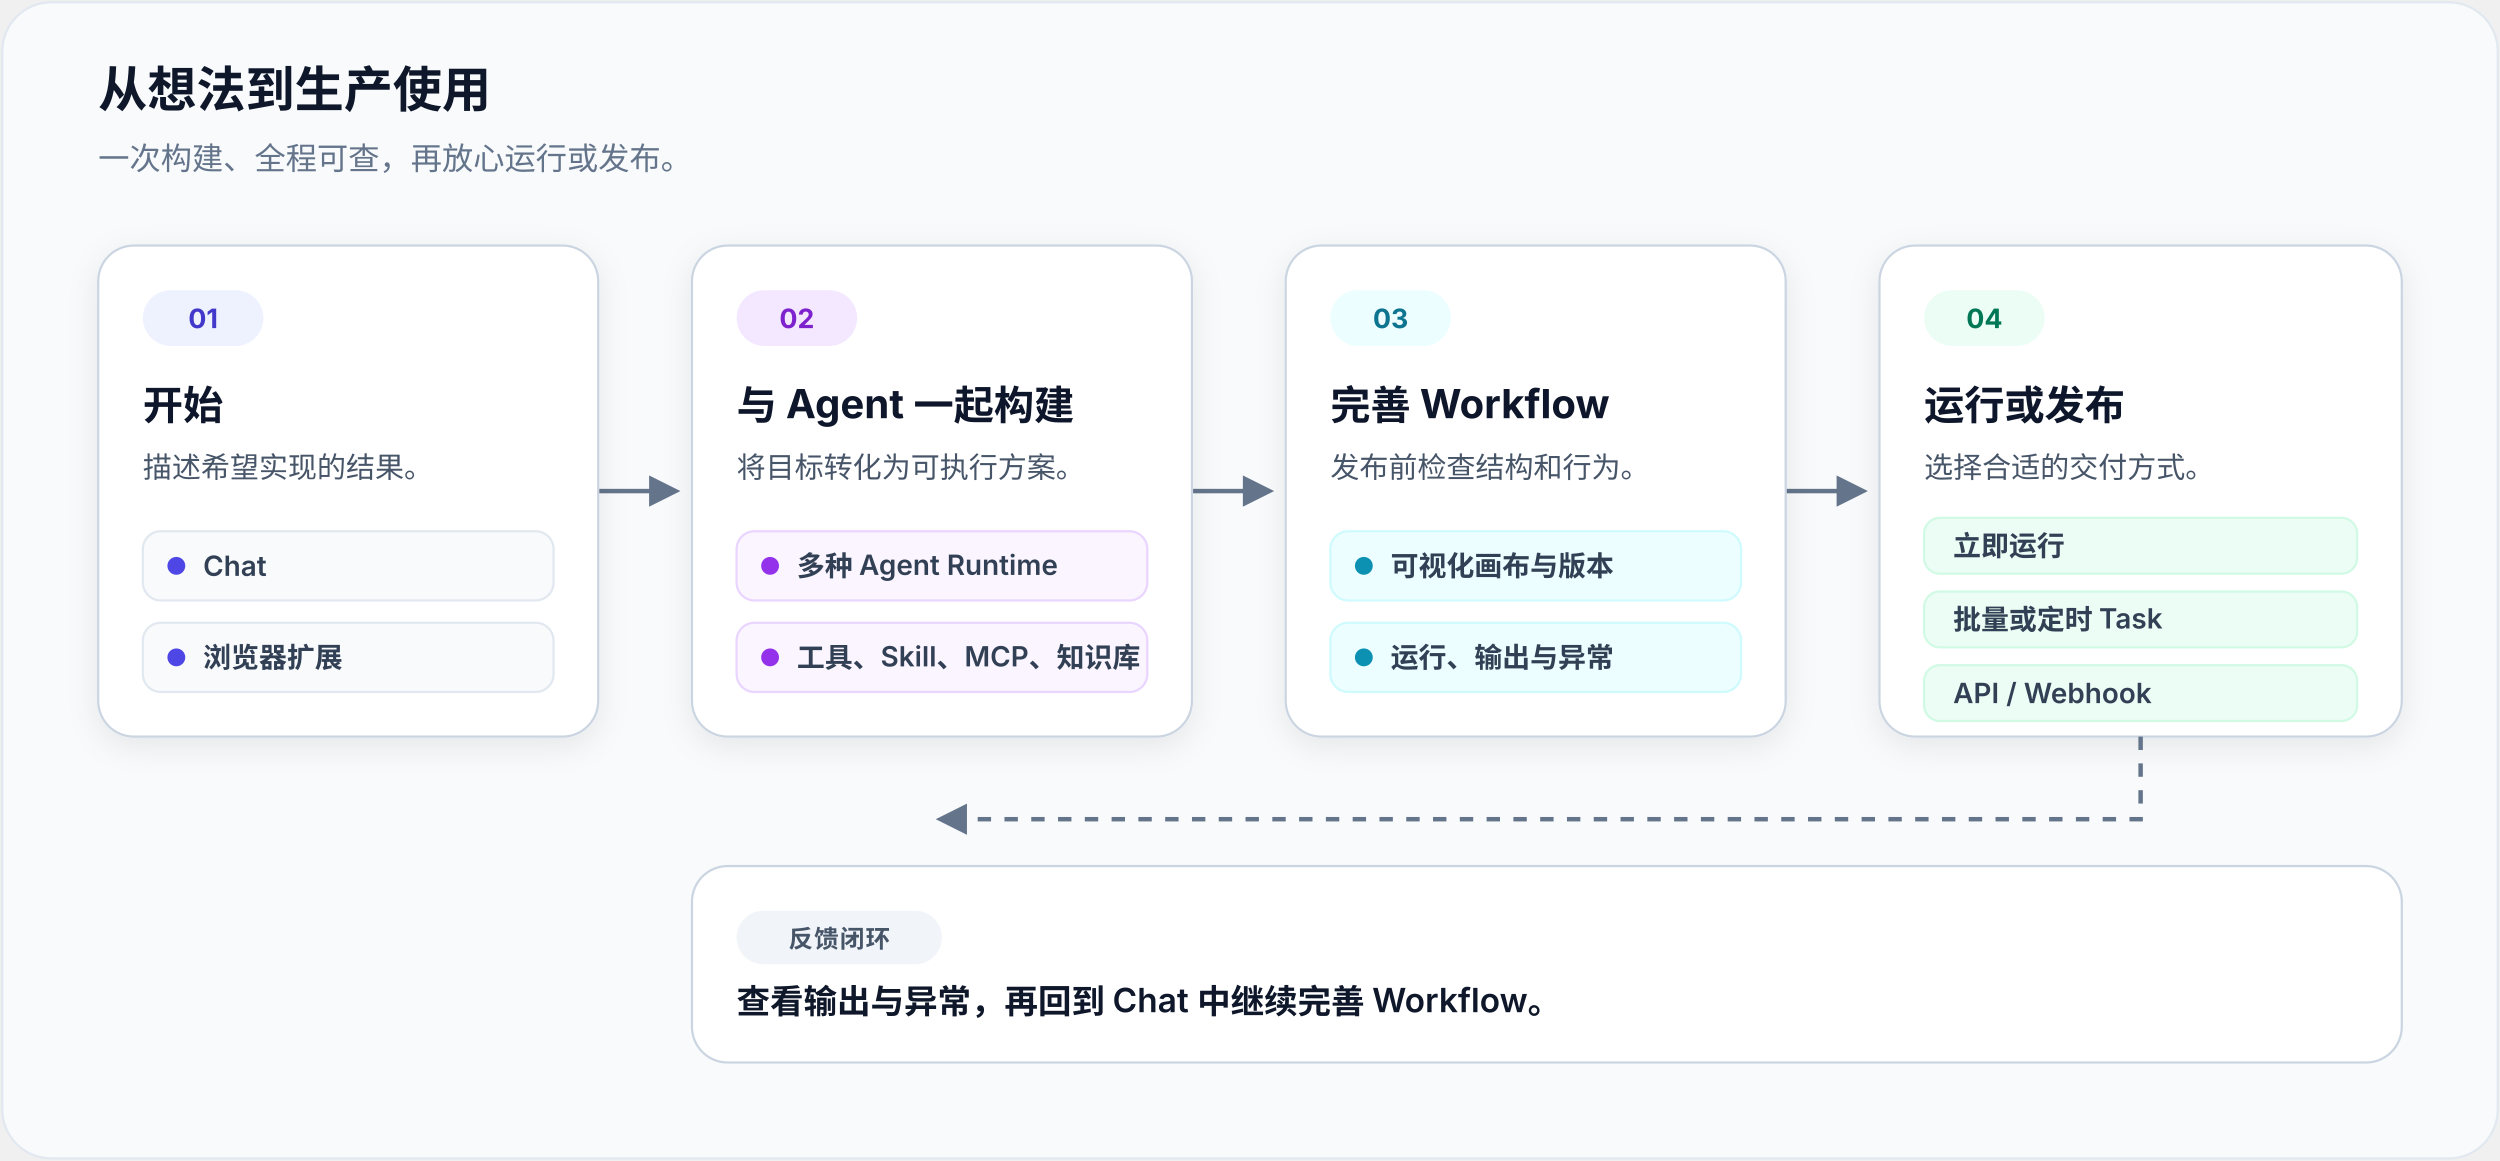
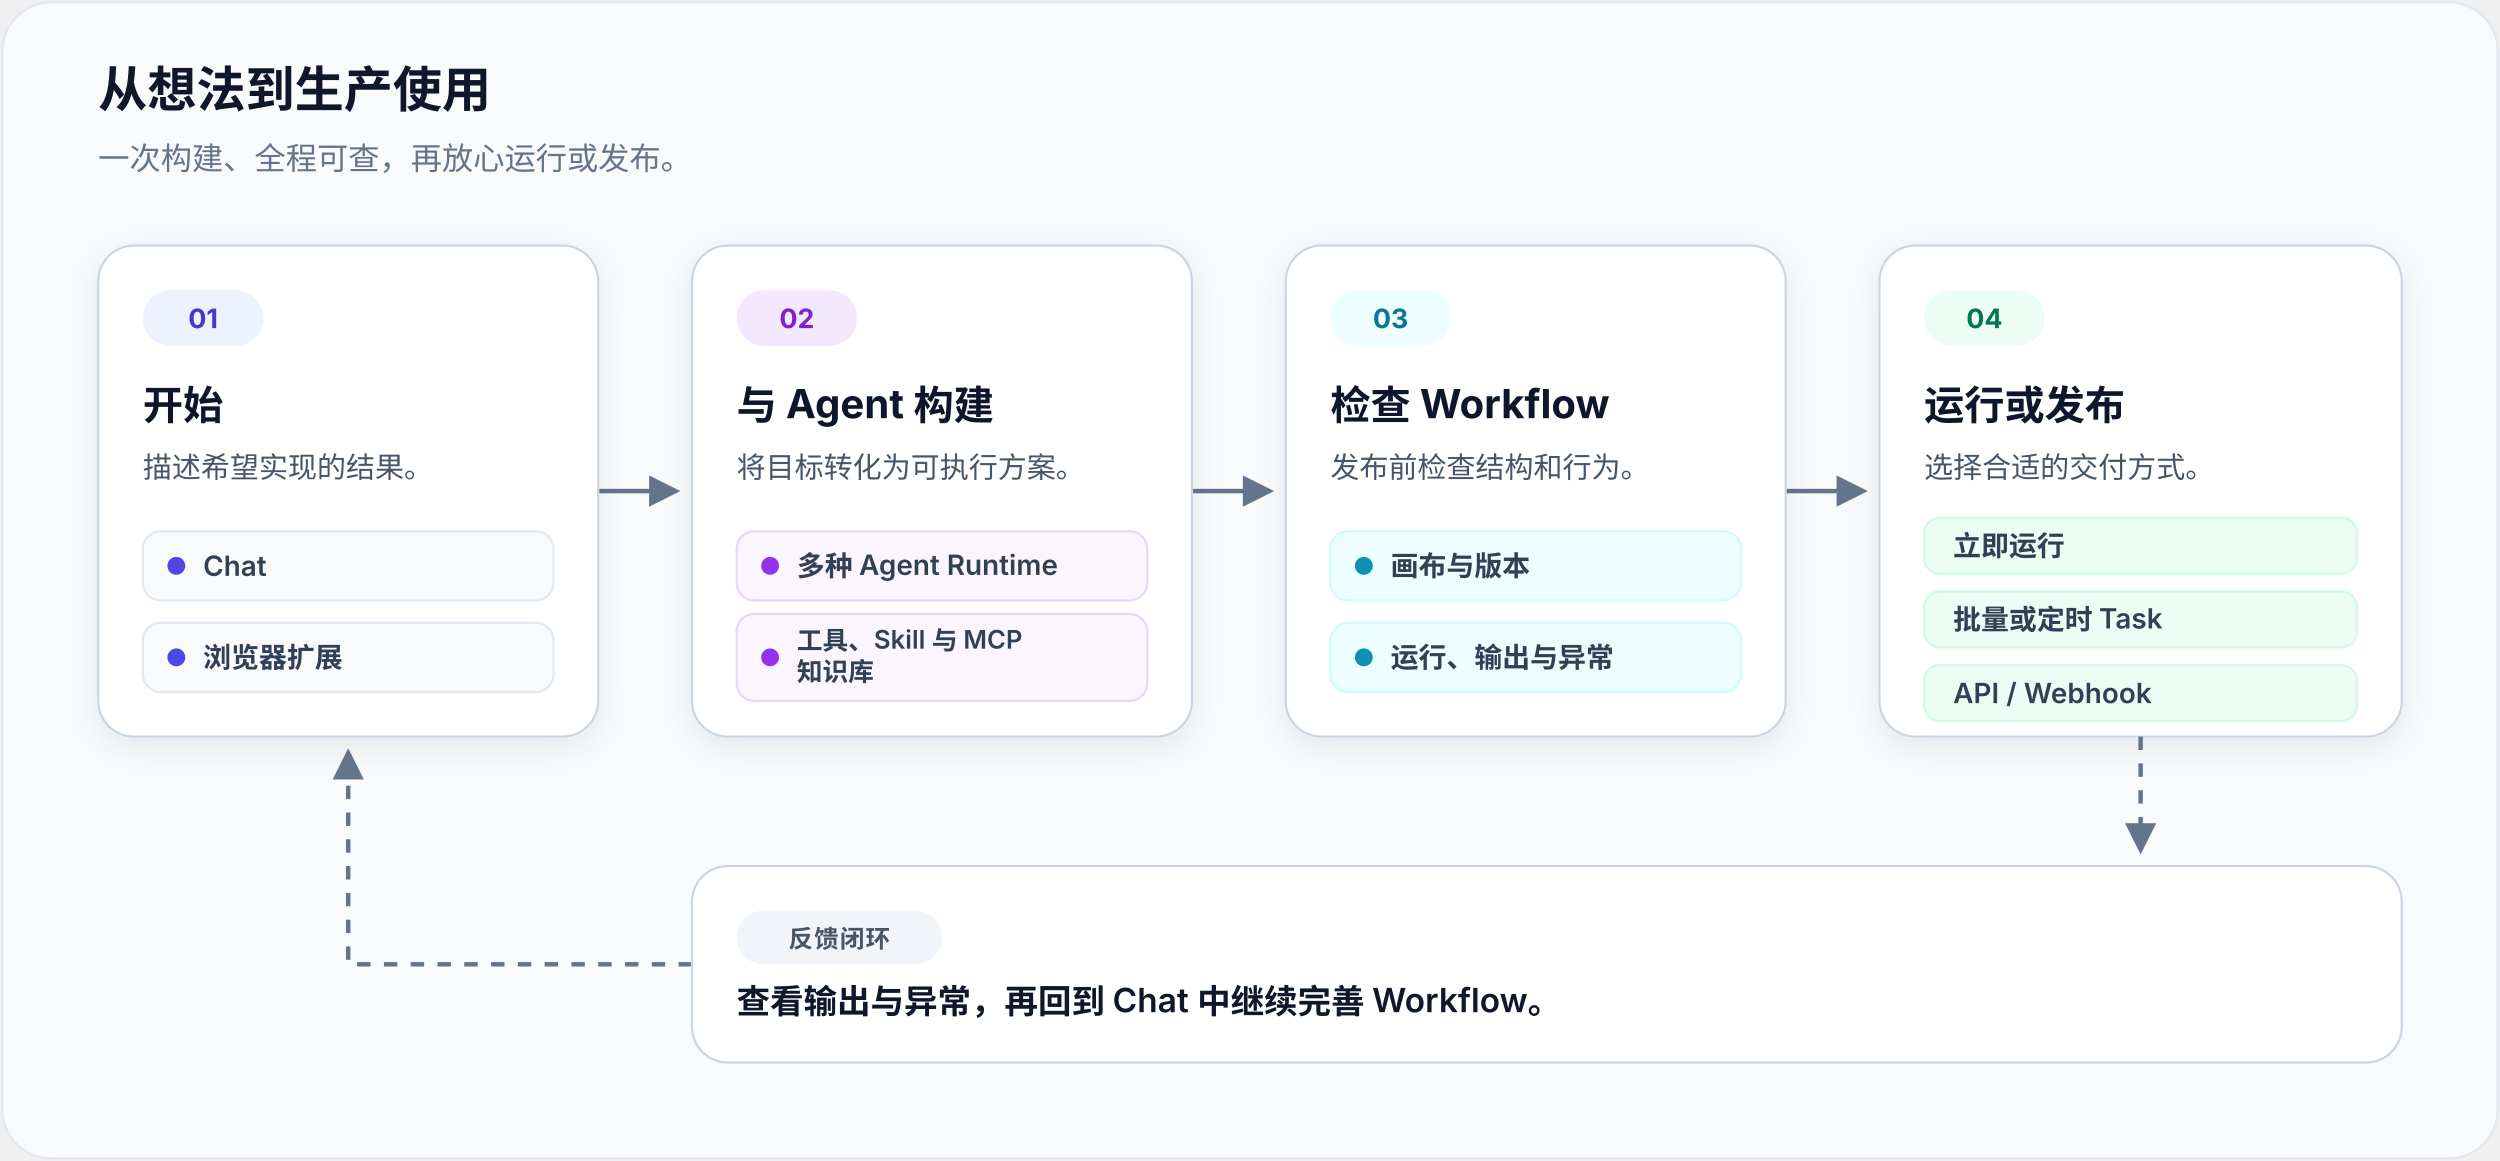
<svg xmlns="http://www.w3.org/2000/svg" width="1120" height="520" viewBox="0 0 1120 520" role="img" aria-labelledby="title description">
  <defs>
    <marker id="arrow" viewBox="0 0 10 10" refX="8" refY="5" markerWidth="7" markerHeight="7" orient="auto-start-reverse">
      <path d="M 0 0 L 10 5 L 0 10 z" fill="#64748b" />
    </marker>
    <filter id="shadow" x="-10%" y="-10%" width="120%" height="130%">
      <feDropShadow dx="0" dy="4" stdDeviation="7" flood-color="#0f172a" flood-opacity="0.08" />
    </filter>
  </defs>
  <rect x="1" y="1" width="1118" height="518" rx="22" fill="#f8fafc" stroke="#e2e8f0" />
  <text x="44" y="48" fill="#0f172a" font-family="Inter, 'Noto Sans CJK SC', 'Microsoft YaHei', ui-sans-serif, system-ui, sans-serif" font-size="22" font-weight="700">从想法到生产使用</text>
  <text x="44" y="76" fill="#64748b" font-family="Inter, 'Noto Sans CJK SC', 'Microsoft YaHei', ui-sans-serif, system-ui, sans-serif" font-size="14">一次构建、全程可查，再放心运行或发布。</text>
  <path d="M268 220 H302" fill="none" stroke="#64748b" stroke-width="2" marker-end="url(#arrow)" />
  <path d="M534 220 H568" fill="none" stroke="#64748b" stroke-width="2" marker-end="url(#arrow)" />
  <path d="M800 220 H834" fill="none" stroke="#64748b" stroke-width="2" marker-end="url(#arrow)" />
  <g filter="url(#shadow)">
    <rect x="44" y="110" width="224" height="220" rx="16" fill="#ffffff" stroke="#cbd5e1" />
    <rect x="64" y="130" width="54" height="25" rx="12.5" fill="#eef2ff" />
    <text x="91" y="147" text-anchor="middle" fill="#4338ca" font-family="Inter, ui-sans-serif, system-ui, sans-serif" font-size="12" font-weight="700">01</text>
    <text x="64" y="188" fill="#0f172a" font-family="Inter, 'Noto Sans CJK SC', 'Microsoft YaHei', ui-sans-serif, system-ui, sans-serif" font-size="18" font-weight="700">开始</text>
    <text x="64" y="214" fill="#475569" font-family="Inter, 'Noto Sans CJK SC', 'Microsoft YaHei', ui-sans-serif, system-ui, sans-serif" font-size="13">描述希望实现的结果。</text>
    <rect x="64" y="238" width="184" height="31" rx="8" fill="#f8fafc" stroke="#e2e8f0" />
    <circle cx="79" cy="253.5" r="4" fill="#4f46e5" />
    <text x="91" y="258" fill="#334155" font-family="Inter, 'Noto Sans CJK SC', 'Microsoft YaHei', ui-sans-serif, system-ui, sans-serif" font-size="12.5" font-weight="600">Chat</text>
    <rect x="64" y="279" width="184" height="31" rx="8" fill="#f8fafc" stroke="#e2e8f0" />
    <circle cx="79" cy="294.5" r="4" fill="#4f46e5" />
    <text x="91" y="299" fill="#334155" font-family="Inter, 'Noto Sans CJK SC', 'Microsoft YaHei', ui-sans-serif, system-ui, sans-serif" font-size="12.5" font-weight="600">浏览器扩展</text>
  </g>
  <g filter="url(#shadow)">
    <rect x="310" y="110" width="224" height="220" rx="16" fill="#ffffff" stroke="#cbd5e1" />
    <rect x="330" y="130" width="54" height="25" rx="12.5" fill="#f3e8ff" />
    <text x="357" y="147" text-anchor="middle" fill="#7e22ce" font-family="Inter, ui-sans-serif, system-ui, sans-serif" font-size="12" font-weight="700">02</text>
-     <text x="330" y="188" fill="#0f172a" font-family="Inter, 'Noto Sans CJK SC', 'Microsoft YaHei', ui-sans-serif, system-ui, sans-serif" font-size="18" font-weight="700">与 Agent 一起构建</text>
+     <text x="330" y="188" fill="#0f172a" font-family="Inter, 'Noto Sans CJK SC', 'Microsoft YaHei', ui-sans-serif, system-ui, sans-serif" font-size="18" font-weight="700">与 Agent 构建</text>
    <text x="330" y="214" fill="#475569" font-family="Inter, 'Noto Sans CJK SC', 'Microsoft YaHei', ui-sans-serif, system-ui, sans-serif" font-size="13">将目标转化为可执行方案。</text>
    <rect x="330" y="238" width="184" height="31" rx="8" fill="#faf5ff" stroke="#e9d5ff" />
    <circle cx="345" cy="253.5" r="4" fill="#9333ea" />
    <text x="357" y="258" fill="#334155" font-family="Inter, 'Noto Sans CJK SC', 'Microsoft YaHei', ui-sans-serif, system-ui, sans-serif" font-size="12.5" font-weight="600">多种 Agent Runtime</text>
-     <rect x="330" y="279" width="184" height="31" rx="8" fill="#faf5ff" stroke="#e9d5ff" />
+     <rect x="330" y="275" width="184" height="39" rx="8" fill="#faf5ff" stroke="#e9d5ff" />
    <circle cx="345" cy="294.5" r="4" fill="#9333ea" />
-     <text x="357" y="299" fill="#334155" font-family="Inter, 'Noto Sans CJK SC', 'Microsoft YaHei', ui-sans-serif, system-ui, sans-serif" font-size="12.5" font-weight="600">工具、Skill、MCP、知识库</text>
+     <text x="357" y="291" fill="#334155" font-family="Inter, 'Noto Sans CJK SC', 'Microsoft YaHei', ui-sans-serif, system-ui, sans-serif" font-size="11.5" font-weight="600">
+       <tspan x="357" dy="0">工具、Skill 与 MCP</tspan>
+       <tspan x="357" dy="14">知识库</tspan>
+     </text>
  </g>
  <g filter="url(#shadow)">
    <rect x="576" y="110" width="224" height="220" rx="16" fill="#ffffff" stroke="#cbd5e1" />
    <rect x="596" y="130" width="54" height="25" rx="12.5" fill="#ecfeff" />
    <text x="623" y="147" text-anchor="middle" fill="#0e7490" font-family="Inter, ui-sans-serif, system-ui, sans-serif" font-size="12" font-weight="700">03</text>
-     <text x="596" y="188" fill="#0f172a" font-family="Inter, 'Noto Sans CJK SC', 'Microsoft YaHei', ui-sans-serif, system-ui, sans-serif" font-size="18" font-weight="700">完善 Workflow</text>
+     <text x="596" y="188" fill="#0f172a" font-family="Inter, 'Noto Sans CJK SC', 'Microsoft YaHei', ui-sans-serif, system-ui, sans-serif" font-size="18" font-weight="700">检查 Workflow</text>
    <text x="596" y="214" fill="#475569" font-family="Inter, 'Noto Sans CJK SC', 'Microsoft YaHei', ui-sans-serif, system-ui, sans-serif" font-size="13">发布前检查结构和行为。</text>
    <rect x="596" y="238" width="184" height="31" rx="8" fill="#ecfeff" stroke="#cffafe" />
    <circle cx="611" cy="253.5" r="4" fill="#0891b2" />
-     <text x="623" y="258" fill="#334155" font-family="Inter, 'Noto Sans CJK SC', 'Microsoft YaHei', ui-sans-serif, system-ui, sans-serif" font-size="12.5" font-weight="600">可视化画布与版本</text>
+     <text x="623" y="258" fill="#334155" font-family="Inter, 'Noto Sans CJK SC', 'Microsoft YaHei', ui-sans-serif, system-ui, sans-serif" font-size="12.5" font-weight="600">画布与版本</text>
    <rect x="596" y="279" width="184" height="31" rx="8" fill="#ecfeff" stroke="#cffafe" />
    <circle cx="611" cy="294.5" r="4" fill="#0891b2" />
    <text x="623" y="299" fill="#334155" font-family="Inter, 'Noto Sans CJK SC', 'Microsoft YaHei', ui-sans-serif, system-ui, sans-serif" font-size="12.5" font-weight="600">运行、输出与异常</text>
  </g>
  <g filter="url(#shadow)">
    <rect x="842" y="110" width="234" height="220" rx="16" fill="#ffffff" stroke="#cbd5e1" />
    <rect x="862" y="130" width="54" height="25" rx="12.5" fill="#ecfdf5" />
    <text x="889" y="147" text-anchor="middle" fill="#047857" font-family="Inter, ui-sans-serif, system-ui, sans-serif" font-size="12" font-weight="700">04</text>
    <text x="862" y="188" fill="#0f172a" font-family="Inter, 'Noto Sans CJK SC', 'Microsoft YaHei', ui-sans-serif, system-ui, sans-serif" font-size="18" font-weight="700">运行或发布</text>
    <text x="862" y="214" fill="#475569" font-family="Inter, 'Noto Sans CJK SC', 'Microsoft YaHei', ui-sans-serif, system-ui, sans-serif" font-size="13">选择合适的交付方式。</text>
    <rect x="862" y="232" width="194" height="25" rx="7" fill="#ecfdf5" stroke="#d1fae5" />
    <text x="875" y="249" fill="#334155" font-family="Inter, 'Noto Sans CJK SC', 'Microsoft YaHei', ui-sans-serif, system-ui, sans-serif" font-size="12.5" font-weight="600">立即运行</text>
    <rect x="862" y="265" width="194" height="25" rx="7" fill="#ecfdf5" stroke="#d1fae5" />
    <text x="875" y="282" fill="#334155" font-family="Inter, 'Noto Sans CJK SC', 'Microsoft YaHei', ui-sans-serif, system-ui, sans-serif" font-size="12.5" font-weight="600">批量或定时 Task</text>
    <rect x="862" y="298" width="194" height="25" rx="7" fill="#ecfdf5" stroke="#d1fae5" />
    <text x="875" y="315" fill="#334155" font-family="Inter, 'Noto Sans CJK SC', 'Microsoft YaHei', ui-sans-serif, system-ui, sans-serif" font-size="12.5" font-weight="600">API / Webhook</text>
  </g>
-   <path d="M959 330 V367 H422" fill="none" stroke="#64748b" stroke-width="2" stroke-dasharray="6 6" marker-end="url(#arrow)" />
+   <path d="M959 330 V380" fill="none" stroke="#64748b" stroke-width="2" stroke-dasharray="6 6" marker-end="url(#arrow)" />
+   <path d="M310 432 H156 V338" fill="none" stroke="#64748b" stroke-width="2" stroke-dasharray="6 6" marker-end="url(#arrow)" />
  <g>
    <rect x="310" y="388" width="766" height="88" rx="16" fill="#ffffff" stroke="#cbd5e1" />
    <rect x="330" y="408" width="92" height="24" rx="12" fill="#f1f5f9" />
    <text x="376" y="424.5" text-anchor="middle" fill="#475569" font-family="Inter, 'Noto Sans CJK SC', 'Microsoft YaHei', ui-sans-serif, system-ui, sans-serif" font-size="11" font-weight="700" letter-spacing="0.5">反馈闭环</text>
    <text x="330" y="454" fill="#0f172a" font-family="Inter, 'Noto Sans CJK SC', 'Microsoft YaHei', ui-sans-serif, system-ui, sans-serif" font-size="15" font-weight="600">查看输出与异常，再回到 Chat 中继续完善 Workflow。</text>
  </g>
</svg>
